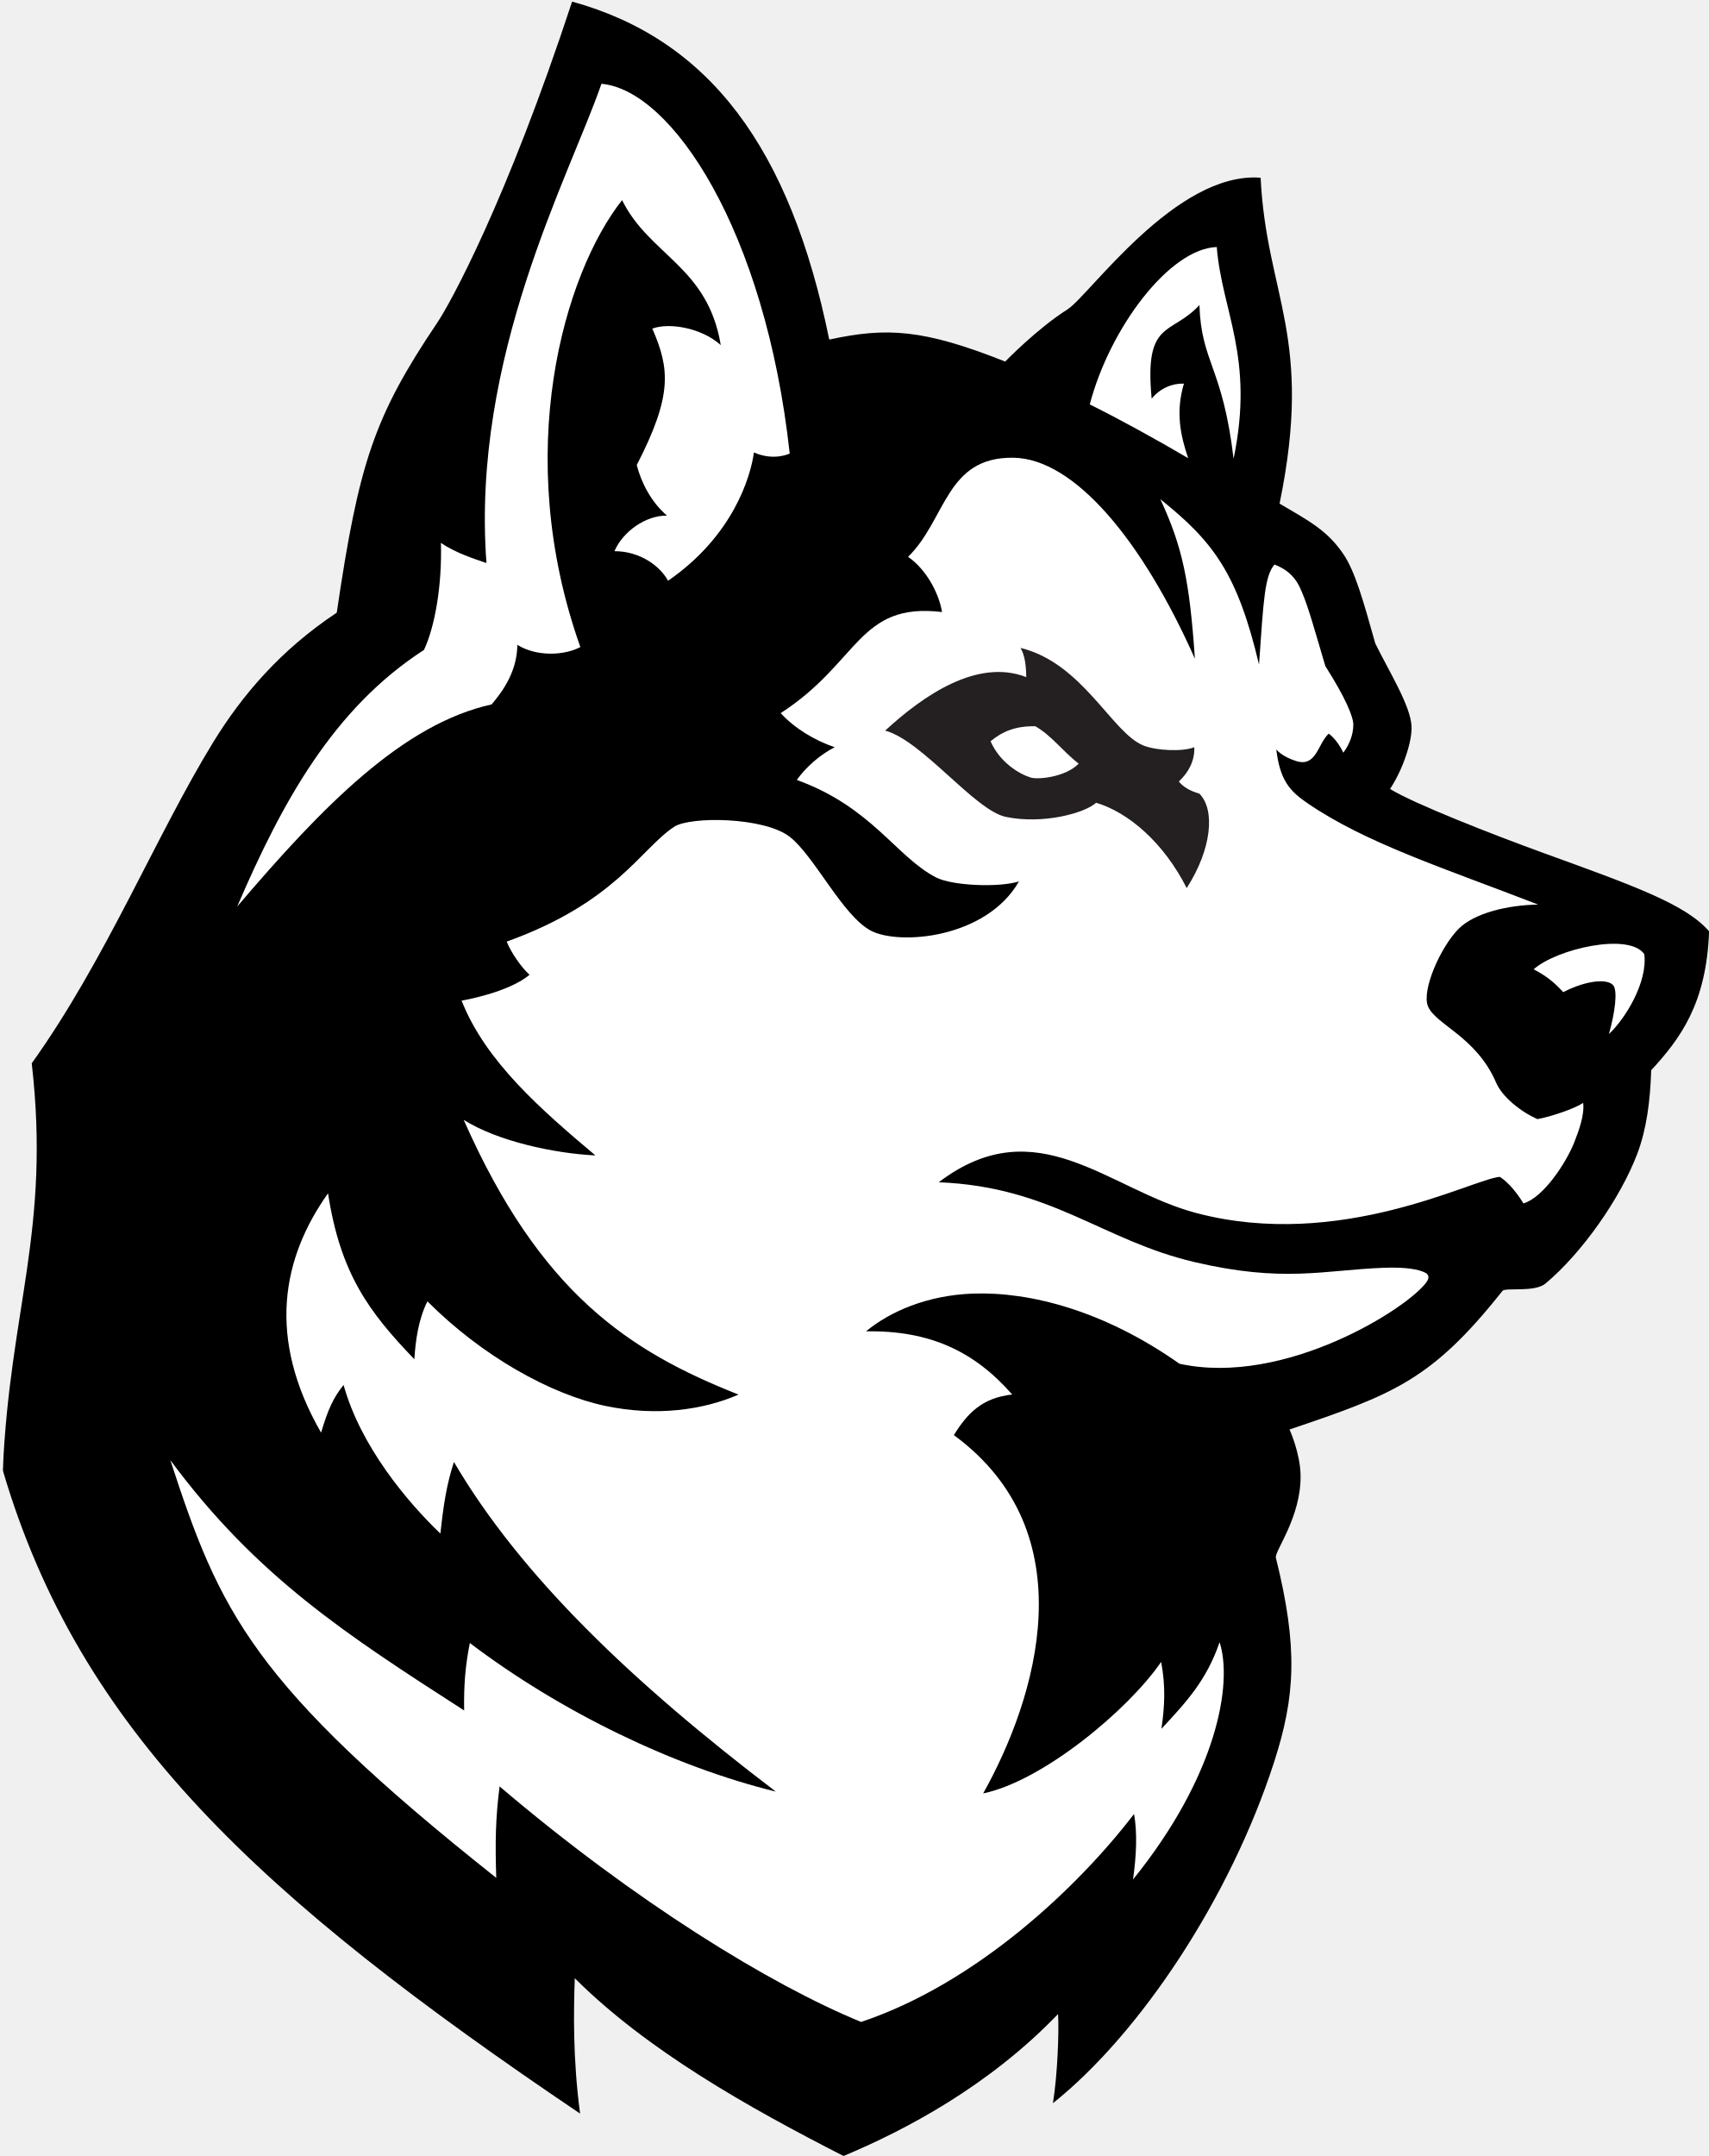
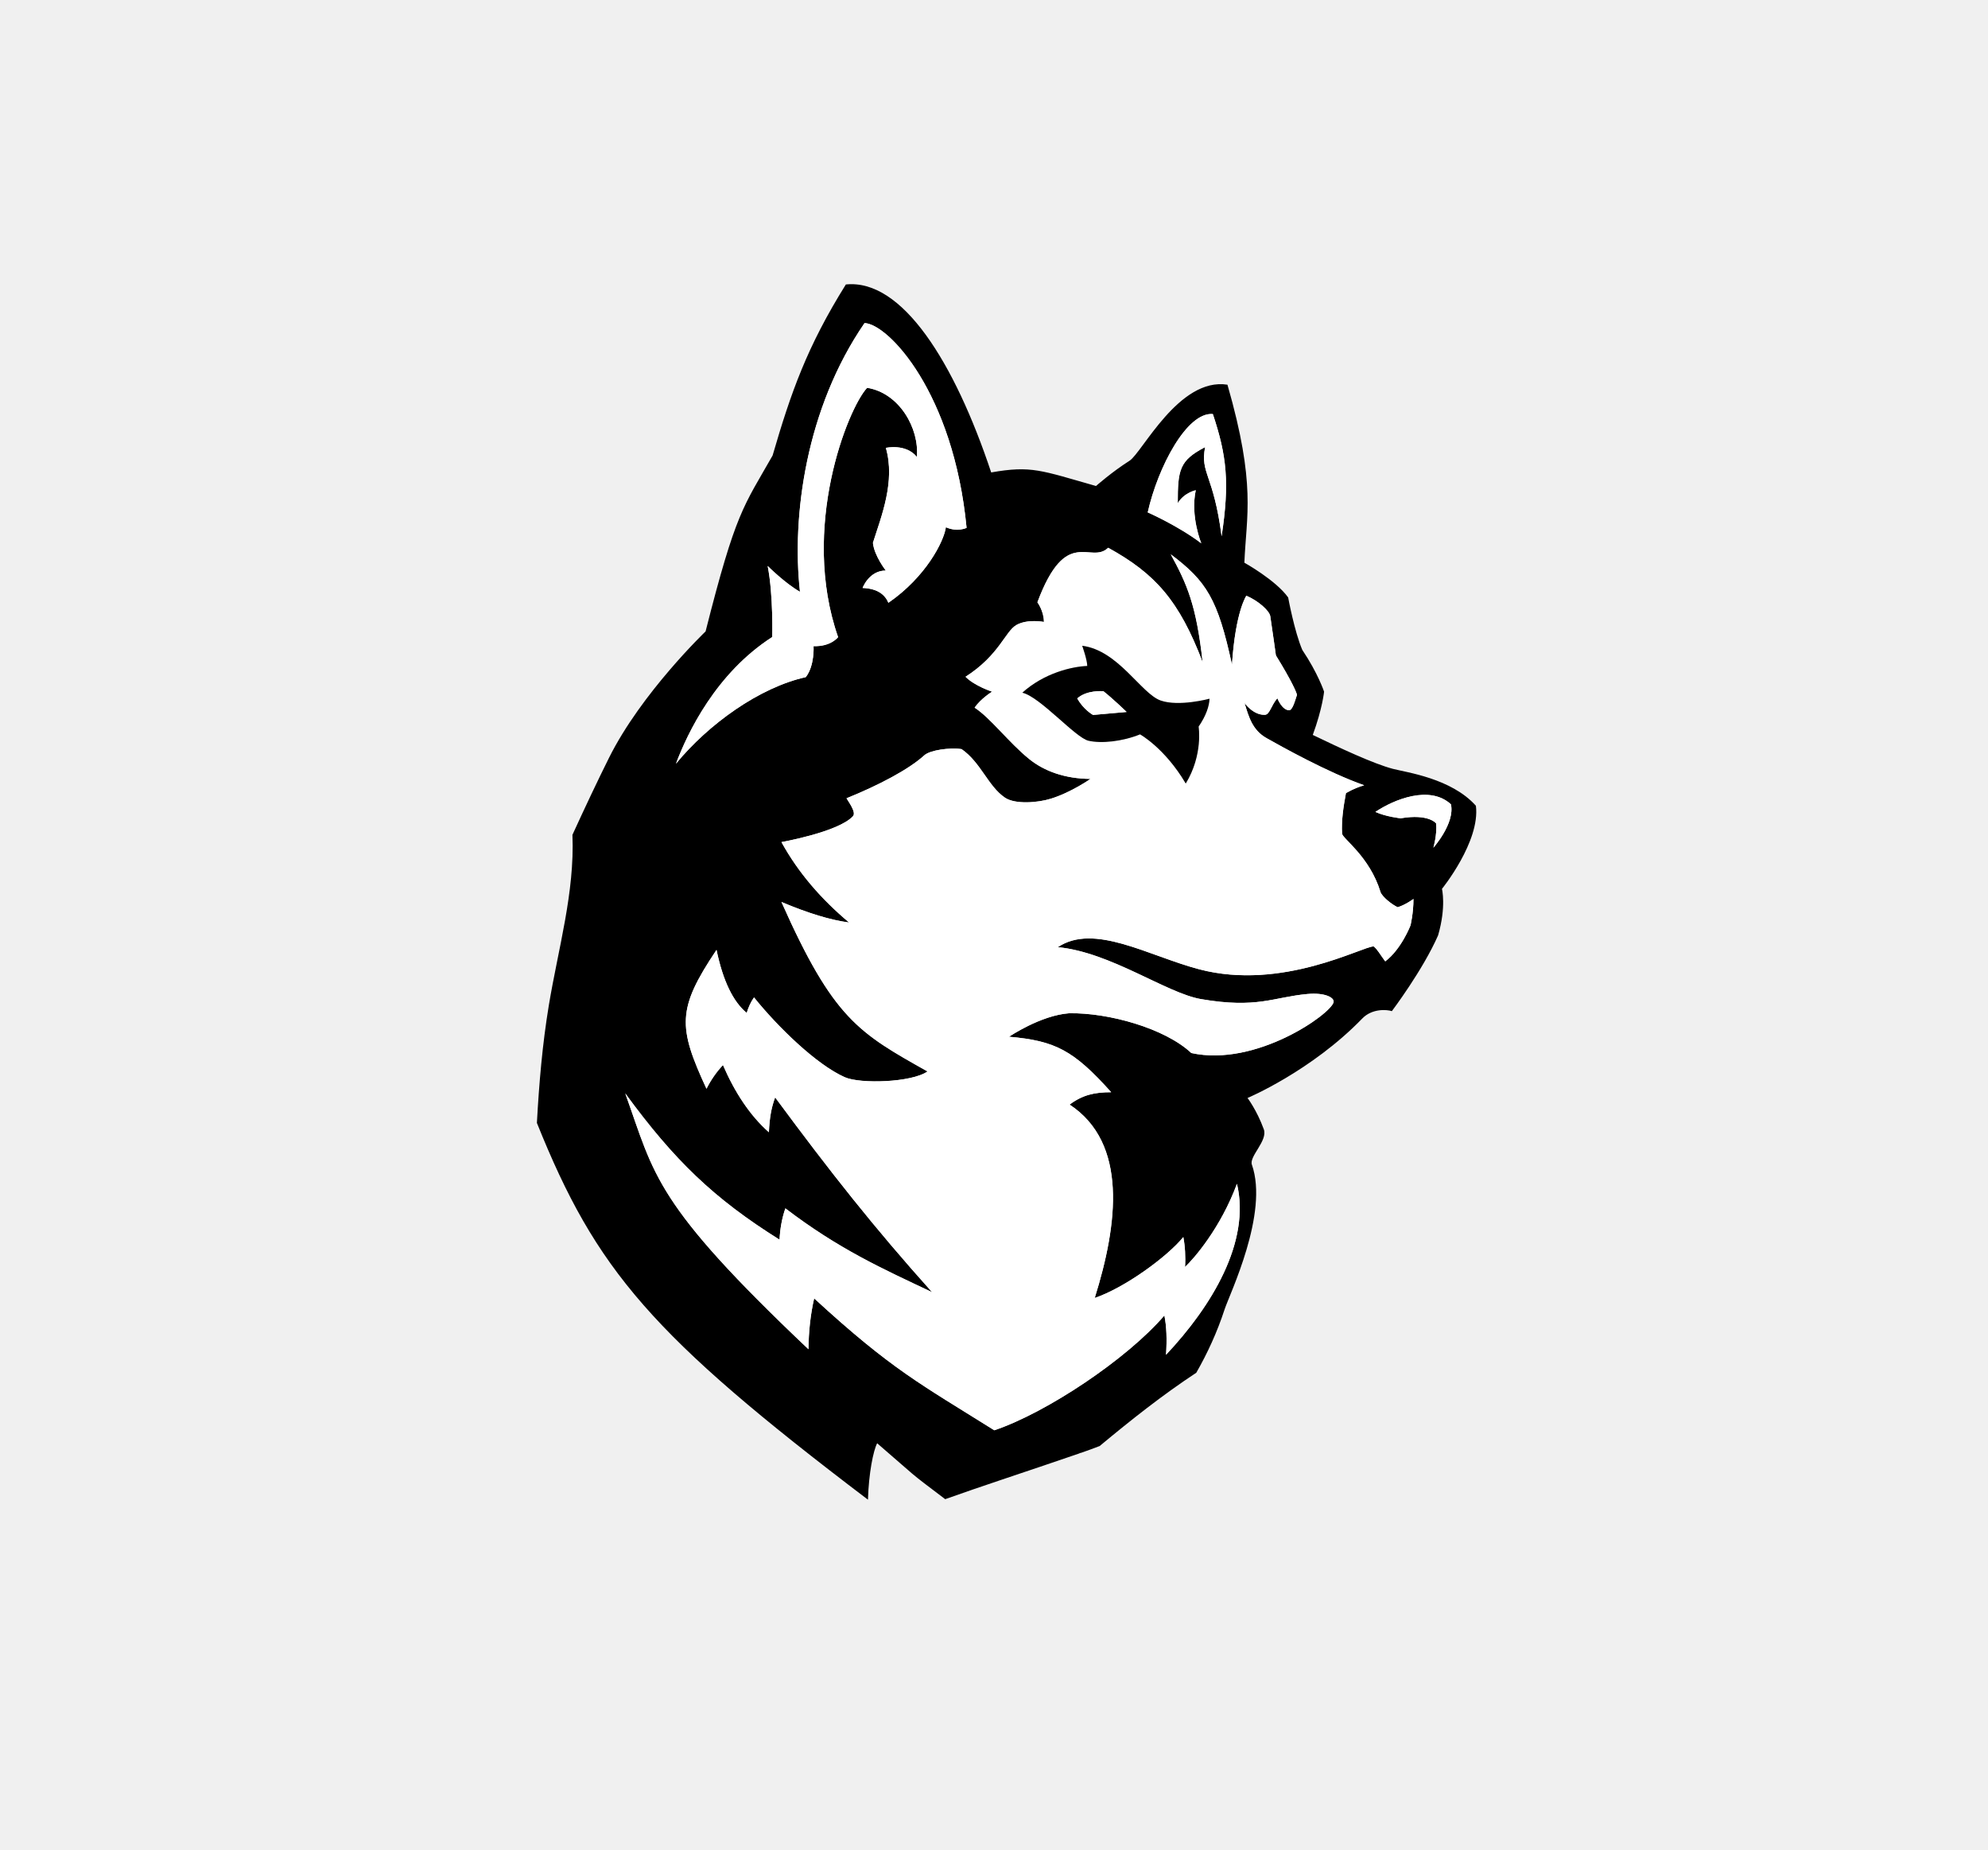
- <svg xmlns="http://www.w3.org/2000/svg" xmlns:xlink="http://www.w3.org/1999/xlink" width="306px" height="386px" viewBox="0 0 306 386" version="1.1">
-   <defs>
-     <polygon id="path-1" points="0 0.289 305.535 0.289 305.535 385.999 0 385.999" />
-   </defs>
-   <g id="Page-1" stroke="none" stroke-width="1" fill="none" fill-rule="evenodd">
-     <g id="Desktop-V.1" transform="translate(-548, -1080)">
-       <g id="Group-8" transform="translate(548, 1080)">
-         <g id="Group-3" transform="translate(0.5, 0)">
-           <mask id="mask-2" fill="white">
-             <use xlink:href="#path-1" />
-           </mask>
-           <g id="Clip-2" />
-           <path d="M150.546,385.999 C161.688,381.337 176.595,373.457 188.961,360.581 C189.145,363.589 188.882,371.387 188.04,376.548 C203.668,364.088 219.808,339.755 227.649,315.464 C231.423,303.775 231.987,295.072 227.963,278.891 C227.678,277.746 232.538,271.585 232.384,264.072 C232.299,260.057 230.41,255.93 230.41,255.93 C248.967,249.644 255.81,247.16 268.533,231.121 C269.061,230.458 274.292,231.433 276.249,229.792 C282.827,224.287 289.664,214.494 292.658,206.617 C294.367,202.126 294.996,197.035 295.173,191.605 C300.299,186.034 305.08,179.742 305.535,166.741 C301.361,161.888 291.979,158.559 275.951,152.742 C266.818,149.428 252.8,143.95 248.403,141.253 C250.704,137.795 252.393,132.713 252.256,130.017 C252.062,126.293 248.193,120.158 245.763,115.194 C243.621,107.57 242.156,102.327 240.073,99.24 C237.188,94.972 233.981,93.315 228.626,90.163 C234.774,60.259 226.281,53.045 225.232,31.819 C210.049,30.644 194.555,52.923 190.643,55.397 C185.19,58.842 179.494,64.731 179.494,64.731 C164.869,58.934 158.353,58.553 147.985,60.794 C140.977,26.406 126.493,7.072 101.945,0.285 C90.101,36.271 80.109,54.344 77.791,57.785 C66.448,74.638 63.749,82.939 59.801,109.689 C49.744,116.369 42.871,124.416 37.654,132.926 C27.485,149.504 18.389,171.944 5.183,190.365 C8.587,220.203 1.278,234.3 -0.001,263.236 C13.703,309.805 45.852,339.614 103.375,378.408 C102.034,368.395 102.234,359.728 102.421,354.17 C115.354,367.07 133.415,377.253 150.546,385.999" id="Fill-1" fill="#000000" mask="url(#mask-2)" />
-         </g>
-         <path d="M281.854,204.616 C280.435,208.164 276.362,214.431 272.788,215.448 C271.746,213.716 270.105,211.653 268.562,210.696 C263.565,211.129 240.021,223.971 214.224,217.179 C198.478,213.031 185.687,198.306 168.093,211.667 C188.341,212.48 197.239,222.046 213.886,225.955 C229.806,229.691 237.033,227.402 247.645,226.982 C251.783,226.818 254.093,227.267 255.243,227.877 C255.872,228.208 255.948,228.786 255.486,229.465 C252.35,234.085 230.065,248.292 211.203,244.157 C197.694,234.649 184.435,231.229 174.197,231.6 C165.993,231.898 159.332,234.836 155.076,238.355 C166.425,238.168 174.419,241.871 181.251,249.666 C175.868,250.257 173.214,253.031 170.802,256.937 C194.726,274.492 185.592,304.067 176.048,321.085 C186.778,318.861 202.095,306.058 207.92,297.538 C208.749,301.945 208.549,305.481 207.972,309.514 C212.5,304.654 216.055,300.804 218.385,294.012 C220.783,301.45 217.903,317.913 202.881,336.498 C203.487,332.255 203.674,328.208 203.071,324.761 C193.068,337.833 174.849,355.103 154.188,362 C137.957,355.343 113.712,340.476 89.461,319.835 C88.717,325.591 88.661,329.916 88.861,336.203 C44.962,301.371 39.313,288.404 30.5,261.417 C45.974,282.304 62.008,292.641 83.111,306.232 C83.036,301.631 83.331,298.197 84.13,294.156 C100.473,306.537 120.684,316.287 138.924,320.763 C113.116,301.129 93.202,282.062 81.283,261.745 C79.989,265.726 79.432,269.245 78.859,274.565 C72.827,268.789 64.544,258.862 61.524,247.958 C59.672,250.231 58.686,252.48 57.494,256.494 C47.691,239.438 50.551,225.168 58.739,213.644 C60.957,228.074 66.094,234.922 74.196,243.35 C74.406,240.051 74.898,236.26 76.536,232.987 C86.312,242.793 98.641,249.673 108.473,251.723 C117.601,253.628 125.976,252.418 132.246,249.68 C112.611,241.93 96.734,231.518 83.029,200.49 C89.045,204.301 99.178,206.498 106.616,206.862 C96.921,198.699 86.951,190.048 82.656,179.15 C82.656,179.15 91.011,177.75 94.827,174.513 C93.435,173.326 91.482,170.495 90.732,168.58 C110.239,161.575 114.728,151.969 120.727,148.018 C123.587,146.132 136.892,146.243 141.46,149.854 C145.892,153.36 150.892,163.949 155.931,166.616 C161.006,169.305 176.621,168.013 182.46,157.807 C178.725,158.958 170.396,158.551 167.592,157.085 C160.403,153.334 156.128,144.518 142.678,139.635 C144.294,137.382 146.708,135.201 149.464,133.778 C145.915,132.587 142.236,130.367 139.792,127.675 C153.926,118.541 153.677,107.801 168.686,109.572 C168.116,106.154 165.832,101.907 162.605,99.697 C169.439,92.994 169.341,81.804 181.421,81.948 C192.4,82.079 204.598,96.818 213.965,117.941 C213.008,103.99 211.747,97.933 207.782,89.38 C217.218,96.936 221.553,102.573 225.445,118.977 C226.261,107.302 226.451,103.196 228.204,101.074 C231.873,102.439 232.715,105.069 233.259,106.335 C234.262,108.667 235.497,113.084 237.322,119.256 C240.952,124.966 242.331,128.331 242.331,129.734 C242.331,131.623 241.545,133.427 240.536,134.762 C240.054,133.673 239.022,132.132 237.931,131.348 C235.949,133.148 235.739,137.412 232.08,136.251 C229.4,135.398 228.538,134.162 228.538,134.162 C229.193,139.665 230.91,141.613 234.137,143.813 C244.654,151.002 258.647,155.446 275.425,161.952 C269.915,162.034 264.021,163.487 261.236,166.245 C257.969,169.479 254.542,177.271 255.686,180.127 C257.016,183.456 264.358,185.558 267.916,193.862 C268.965,196.312 272.241,199.027 275.317,200.365 C277.752,199.893 281.788,198.565 283.489,197.463 C283.751,199.624 282.705,202.481 281.854,204.616 M294.435,170.83 C291.719,166.901 278.754,169.872 274.623,173.539 C276.956,174.752 278.338,175.913 279.914,177.628 C284.301,175.385 287.934,175.238 288.881,176.415 C289.664,177.389 289.225,181.147 288.102,185.129 C291.054,182.371 295.061,175.828 294.435,170.83 M141.41,81.2 C137.033,41.184 120.265,16.118 107.7,15 C101.95,31.617 84.353,63.885 87.108,100.802 C84.887,100.041 81.624,99.008 78.954,97.201 C79.163,104.787 77.899,112.13 75.923,116.354 C59.669,126.871 50.528,143.593 42.472,162.303 C57.959,144.108 72.221,129.619 88.029,126.114 C90.113,123.68 92.596,120.135 92.639,115.452 C96.063,117.577 100.961,117.4 103.923,115.845 C91.548,81.046 101.046,48.943 111.393,35.828 C116.301,45.759 126.726,47.677 129.062,61.782 C125.563,58.628 119.715,57.726 116.808,58.834 C119.934,66.023 120.448,70.775 114.02,83.26 C114.81,86.369 116.599,89.895 119.436,92.315 C115.711,92.246 111.57,95.102 110.023,98.677 C114.538,98.687 118.139,101.255 119.626,103.977 C131.241,95.962 134.402,85.411 135.002,81 C138.58,82.601 141.41,81.2 141.41,81.2 M195.139,72.405 C200.283,74.95 206.911,78.593 212.759,82.027 C211.347,77.875 210.498,73.726 211.999,68.683 C209.961,68.597 207.71,69.512 206.223,71.382 C204.86,57.139 209.706,60.13 214.774,54.613 C215.105,64.96 218.932,65.6 220.891,82.129 C224.669,63.996 218.801,55.784 217.877,44.227 C209.401,44.516 198.72,58.729 195.139,72.405" id="Fill-4" fill="#FFFFFF" />
-         <path d="M214.752,142.08 C213.175,141.65 211.798,140.853 211.088,139.909 C212.796,138.339 213.954,136.221 213.859,133.777 C211.775,134.614 207.053,134.404 204.727,133.463 C199.096,131.186 193.851,118.684 182.736,116 C183.462,117.22 183.734,118.964 183.766,121.225 C174.968,117.811 165.266,124.573 158.5,130.806 C165.123,132.57 174.546,145.085 180.098,146.248 C186.714,147.632 194.237,145.595 196.269,143.724 C201.968,145.395 208.352,150.79 212.495,159 C217.023,151.944 217.618,144.925 214.752,142.08 M184.568,139.209 C182.516,138.582 179.032,136.508 177.376,132.71 C179.483,130.962 181.852,129.952 185.399,130.029 C188.301,131.699 190.225,134.427 193.147,136.725 C190.801,139.132 185.89,139.612 184.568,139.209" id="Fill-6" fill="#241F21" />
-       </g>
-     </g>
+ <svg xmlns="http://www.w3.org/2000/svg" version="1.1" id="Layer_1" x="0px" y="0px" viewBox="0 0 315.03 293.01" style="enable-background:new 0 0 315.03 293.01;" xml:space="preserve">
+   <style type="text/css">
+ 	.st1{fill:#000000;}
+ 	.st2{fill:#FFFFFF;}
+ </style>
+   <g>
+     <path class="st1" d="M233.88,127.66c-3.89-4.35-10.98-5.28-13.16-5.85c-3.06-0.8-8.45-3.33-12.69-5.37   c1.54-4.2,1.79-6.86,1.79-6.86s-0.96-2.91-3.45-6.61c-1.25-2.91-2.24-8.31-2.24-8.31c-1.95-2.74-6.94-5.51-6.94-5.51   c0.31-7.54,1.89-12.31-2.68-28.2c-7.68-1.21-13.52,10.78-15.52,12.05c-2.78,1.76-5.31,4-5.31,4c-8.74-2.48-10.24-3.27-16.61-2.15   c-5.83-17.5-14.12-30.7-23.03-29.78c-6.14,9.83-8.7,17.09-11.61,27.1c-4.61,8.12-5.8,8.82-10.62,27.87c0,0-10.16,9.72-15.29,20   c-1.82,3.65-3.83,7.9-5.81,12.23c0.38,9.1-2.25,18.02-3.74,27.01c-1.02,6.17-1.55,12.4-1.89,18.63   c9.38,23.34,18.14,33.65,52.46,59.69c0.13-4.21,0.84-7.75,1.46-8.94c6.65,5.73,4.58,4.18,10.78,8.86c2.95-1.05,5.91-2.06,8.88-3.06   c4.13-1.39,8.26-2.77,12.38-4.19c0.04-0.03,0.09-0.06,0.13-0.09c0,0.02,0,0.03,0.01,0.04c0.1-0.03,0.2-0.07,0.3-0.1   c0.93-0.32,1.86-0.67,2.78-1.02c4.93-4.1,9.96-8.09,15.31-11.61c1.77-3.09,3.31-6.43,4.48-10.02c0.79-2.43,7.05-15.23,4.33-22.95   c-0.46-1.31,2.55-3.8,1.89-5.6c-1.11-3.04-2.58-4.96-2.58-4.96s10.1-4.25,18.19-12.6c1.54-1.59,3.86-1.43,4.68-1.16   c0,0,4.91-6.49,7.33-12.01c1.32-4.57,0.61-7.36,0.61-7.36S234.59,133.32,233.88,127.66z M229.92,127.44   c0.65,3.01-2.78,6.87-2.78,6.87s0.62-2.14,0.43-3.85c0,0-1.14-1.57-5.62-0.81c0,0-2.33-0.24-4-1.01   C220.9,126.66,226.57,124.34,229.92,127.44z M186.64,79.72c1.02-1.68,2.85-2.05,2.85-2.05c-0.88,4.17,0.88,8.41,0.88,8.41   c-3.66-2.78-8.49-4.9-8.49-4.9c1.61-7.17,6.22-15.95,10.32-15.58c2.2,6.59,2.67,10.85,1.39,19.36c-1.28-9.87-3.42-9.89-2.61-14.12   C186.88,72.96,186.64,74.45,186.64,79.72z M138.33,85.99c1.33-4.2,3.58-9.72,2.05-15.04c0,0,3.17-0.72,4.91,1.43   c0.41-4.5-2.76-10.13-7.88-10.95c-3.07,3.27-10.64,22.21-4.6,39.5c0,0-1.13,1.53-3.89,1.43c0,0,0.2,3.07-1.23,4.91   c-7.37,1.64-15.45,7.47-20.57,13.71c1.84-4.91,6.34-14.33,15.25-20.06c0,0,0.2-6.55-0.72-11.26c0,0,2.76,2.76,5.12,4.09   c-1.34-12.04,0.97-29.11,10.23-42.57c3.72,0.11,14.11,11,16.17,32.44c0,0-1.45,0.71-3.28-0.1c-0.31,2.25-3.17,7.88-9.11,11.97   c-0.51-1.23-1.64-2.25-4.09-2.35c0,0,1.02-2.76,3.68-2.76C140.38,90.4,138.53,88.04,138.33,85.99z M184.78,214.64   c0.17-2.44,0.08-4.53-0.26-6.23c-5.9,6.88-18.65,15.4-26.95,18.19c-11.65-7.3-16.26-9.61-28.55-20.9c-0.59,2.58-0.87,5.27-0.9,8.06   c-24.52-23.23-24.35-27.5-29.03-40.53c7.76,10.6,14.04,16.66,24.44,23.17c0.1-1.73,0.39-3.39,0.93-4.96   c8.47,6.46,15.39,9.57,23.25,13.28c-9.22-10.28-16.06-18.93-24.87-30.86c-0.59,1.55-0.9,3.2-0.99,5.52   c-2.98-2.62-5.4-6.29-7.28-10.65c-1,1.08-1.88,2.32-2.61,3.76c-4.54-9.81-4.68-12.65,1.59-22c1.02,4.92,2.63,8.2,4.78,9.99   c0.28-0.92,0.66-1.75,1.16-2.46c3.77,4.68,9.92,10.67,14.4,12.65c2.44,1.07,10.54,0.85,13.1-0.92   c-10.91-6.13-14.9-8.31-23.15-26.85c4.2,1.77,7.79,2.87,10.72,3.25c-4.38-3.68-8.04-7.86-10.72-12.74c0,0,9.02-1.59,11.33-4.1   c0.57-0.62-0.71-2.28-1.02-2.84c5.1-2.06,9.88-4.57,12.33-6.81c0.9-0.82,4.01-1.26,5.9-0.98c3.06,2.12,4.2,5.88,6.87,7.69   c1.62,1.1,5.21,0.81,7.27,0.17c3.24-1,6.29-3.14,6.29-3.14c-4.08-0.03-7.35-1.25-9.71-3.15c-3.28-2.65-6.1-6.49-8.65-8.14   c1-1.45,2.77-2.53,2.77-2.53s-2.77-0.9-4.21-2.36c5.37-3.44,6.27-7.17,8.06-8.2c1.75-1,4.36-0.49,4.36-0.49   c0-1.74-1.03-3.11-1.03-3.11c4.57-12.26,8.43-5.92,11.21-8.64c7.49,4.12,11.27,8.41,14.97,18.12c-0.99-9.06-2.5-12.41-5.05-17.08   c5.66,4.25,7.45,7.08,9.7,17.49c0.56-8.48,2.28-10.93,2.28-10.93c1.85,0.78,3.66,2.37,3.79,3.25c0.37,2.43,0.89,6.2,0.89,6.2   c2.5,4.05,3.27,5.86,3.34,6.26c-0.32,0.95-0.7,2.45-1.26,2.43c-1.13-0.04-1.85-1.9-1.85-1.9c-0.99,1.15-1.21,2.58-1.95,2.62   c-1.86,0.1-3.25-1.87-3.25-1.87c0.67,2.22,1.25,4.31,3.49,5.57c2.24,1.26,9.65,5.42,15.47,7.47c-0.82,0.23-1.73,0.58-2.89,1.24   c-0.41,2.18-0.74,4.44-0.61,6.43c0.05,0.76,4.35,3.6,6.08,9.22c0.23,0.75,1.82,2.03,2.73,2.43c1.22-0.36,2.5-1.31,2.5-1.31   c0,2.29-0.47,4.19-0.47,4.19s-1.43,3.75-4,5.7c-0.9-1.21-1.19-1.84-1.83-2.37c-1.75-0.04-14.48,7.09-27.66,3.62   c-8.05-2.12-16.62-7.37-22.4-3.5c8.38,0.8,17.21,7.29,22.7,8.23c8.92,1.53,11.44-0.31,16.85-0.81c2.82-0.26,4.31,0.59,4.15,1.3   c-0.44,1.88-12.28,10.3-22.54,8.05c-4.19-3.94-13.16-6.42-19.37-6.3c-4.5,0.32-9.52,3.72-9.52,3.72   c7.32,0.64,10.22,2.13,16.19,8.79c-2.63,0-4.53,0.42-6.59,1.96c9.25,6.09,7.66,18.89,3.98,30.64c4.75-1.61,11.49-6.52,14.04-9.65   c0.27,1.35,0.38,3.21,0.27,4.74c1.41-1.31,5.65-6.19,8.23-13.18C198.2,196.75,192.04,206.92,184.78,214.64z" />
+     <path class="st2" d="M196.01,187.56c-2.58,6.99-6.82,11.87-8.23,13.18c0.11-1.53,0-3.39-0.27-4.74c-2.55,3.13-9.29,8.04-14.04,9.65   c3.68-11.75,5.26-24.55-3.98-30.64c2.06-1.54,3.96-1.96,6.59-1.96c-5.98-6.66-8.87-8.14-16.19-8.79c0,0,5.01-3.39,9.52-3.72   c6.21-0.12,15.18,2.37,19.37,6.3c10.25,2.25,22.09-6.17,22.54-8.05c0.17-0.71-1.33-1.56-4.15-1.3c-5.41,0.5-7.93,2.34-16.85,0.81   c-5.49-0.94-14.31-7.43-22.7-8.23c5.78-3.87,14.35,1.38,22.4,3.5c13.18,3.47,25.92-3.66,27.66-3.62c0.64,0.52,0.93,1.16,1.83,2.37   c2.57-1.95,4-5.7,4-5.7s0.47-1.91,0.47-4.19c0,0-1.28,0.95-2.5,1.31c-0.91-0.41-2.5-1.68-2.73-2.43c-1.72-5.62-6.03-8.46-6.08-9.22   c-0.13-2,0.2-4.25,0.61-6.43c1.16-0.66,2.08-1.01,2.89-1.24c-5.82-2.05-13.23-6.2-15.47-7.47c-2.24-1.27-2.82-3.35-3.49-5.57   c0,0,1.39,1.97,3.25,1.87c0.74-0.04,0.96-1.47,1.95-2.62c0,0,0.72,1.86,1.85,1.9c0.56,0.02,0.94-1.48,1.26-2.43   c-0.07-0.4-0.84-2.21-3.34-6.26c0,0-0.52-3.77-0.89-6.2c-0.14-0.89-1.94-2.48-3.79-3.25c0,0-1.72,2.45-2.28,10.93   c-2.24-10.41-4.04-13.24-9.7-17.49c2.55,4.66,4.06,8.02,5.05,17.08c-3.7-9.71-7.48-14.01-14.97-18.12   c-2.78,2.72-6.64-3.62-11.21,8.64c0,0,1.03,1.38,1.03,3.11c0,0-2.6-0.51-4.36,0.49c-1.79,1.02-2.69,4.75-8.06,8.2   c1.44,1.46,4.21,2.36,4.21,2.36s-1.77,1.08-2.77,2.53c2.55,1.65,5.37,5.48,8.65,8.14c2.36,1.91,5.63,3.12,9.71,3.15   c0,0-3.04,2.14-6.29,3.14c-2.06,0.64-5.65,0.93-7.27-0.17c-2.67-1.81-3.81-5.57-6.87-7.69c-1.89-0.28-5,0.16-5.9,0.98   c-2.45,2.23-7.23,4.75-12.33,6.81c0.31,0.56,1.59,2.22,1.02,2.84c-2.31,2.51-11.33,4.1-11.33,4.1c2.68,4.88,6.34,9.07,10.72,12.74   c-2.93-0.37-6.52-1.48-10.72-3.25c8.25,18.54,12.24,20.72,23.15,26.85c-2.56,1.77-10.65,2-13.1,0.92   c-4.49-1.97-10.63-7.96-14.4-12.65c-0.5,0.71-0.88,1.54-1.16,2.46c-2.15-1.78-3.76-5.06-4.78-9.99c-6.27,9.35-6.13,12.19-1.59,22   c0.72-1.44,1.6-2.68,2.61-3.76c1.88,4.35,4.3,8.02,7.28,10.65c0.1-2.32,0.41-3.97,0.99-5.52c8.81,11.92,15.65,20.57,24.87,30.86   c-7.87-3.71-14.79-6.82-23.25-13.28c-0.55,1.57-0.83,3.23-0.93,4.96c-10.4-6.5-16.69-12.57-24.44-23.17   c4.68,13.04,4.51,17.3,29.03,40.53c0.02-2.78,0.31-5.47,0.9-8.06c12.28,11.29,16.9,13.6,28.55,20.9   c8.3-2.79,21.05-11.31,26.95-18.19c0.35,1.7,0.43,3.79,0.26,6.23C192.04,206.92,198.2,196.75,196.01,187.56z M172.49,117.36   c-2.06-0.47-7.68-6.98-10.49-7.61c3.46-3.13,7.89-4.15,10.29-4.24c0-0.96-0.8-3.2-0.8-3.2c5.73,0.73,9.33,7.57,12.42,8.67   c2.9,1.03,7.76-0.28,7.76-0.28c-0.05,1.17-0.52,2.64-1.73,4.42c0,0,0.73,4.46-2.04,9.02c-3.3-5.61-7.24-7.79-7.24-7.79   C177.86,117.48,174.56,117.83,172.49,117.36z" />
+     <path class="st1" d="M180.66,116.35c0,0,3.94,2.18,7.24,7.79c2.78-4.56,2.04-9.02,2.04-9.02c1.21-1.78,1.68-3.25,1.73-4.42   c0,0-4.86,1.31-7.76,0.28c-3.09-1.1-6.69-7.94-12.42-8.67c0,0,0.8,2.24,0.8,3.2c-2.4,0.09-6.83,1.11-10.29,4.24   c2.81,0.63,8.43,7.15,10.49,7.61C174.56,117.83,177.86,117.48,180.66,116.35z M170.71,110.65c1.53-1.35,3.94-1.14,4.14-1.14   c1.54,1.22,3.68,3.29,3.68,3.29l-5.32,0.47C173.21,113.27,171.7,112.45,170.71,110.65z" />
+     <path class="st2" d="M174.85,109.51c-0.2,0-2.61-0.21-4.14,1.14c0.99,1.8,2.5,2.62,2.5,2.62l5.32-0.47   C178.54,112.8,176.39,110.72,174.85,109.51z" />
+     <path class="st2" d="M136.69,93.16c2.46,0.1,3.58,1.13,4.09,2.35c5.94-4.09,8.8-9.72,9.11-11.97c1.83,0.82,3.28,0.1,3.28,0.1   C151.11,62.19,140.72,51.31,137,51.2c-9.26,13.47-11.57,30.53-10.23,42.57c-2.35-1.33-5.12-4.09-5.12-4.09   c0.92,4.71,0.72,11.26,0.72,11.26c-8.9,5.73-13.41,15.15-15.25,20.06c5.12-6.24,13.2-12.08,20.57-13.71   c1.43-1.84,1.23-4.91,1.23-4.91c2.76,0.1,3.89-1.43,3.89-1.43c-6.04-17.29,1.54-36.23,4.6-39.5c5.12,0.82,8.29,6.45,7.88,10.95   c-1.74-2.15-4.91-1.43-4.91-1.43c1.53,5.32-0.72,10.85-2.05,15.04c0.2,2.05,2.05,4.4,2.05,4.4   C137.71,90.4,136.69,93.16,136.69,93.16z" />
+     <path class="st2" d="M193.58,84.96c1.29-8.51,0.81-12.77-1.39-19.36c-4.1-0.36-8.71,8.41-10.32,15.58c0,0,4.83,2.12,8.49,4.9   c0,0-1.76-4.24-0.88-8.41c0,0-1.83,0.37-2.85,2.05c0-5.27,0.25-6.77,4.33-8.88C190.17,75.07,192.3,75.09,193.58,84.96z" />
+     <path class="st2" d="M217.96,128.63c1.67,0.77,4,1.01,4,1.01c4.47-0.76,5.62,0.81,5.62,0.81c0.19,1.71-0.43,3.85-0.43,3.85   s3.43-3.85,2.78-6.87C226.57,124.34,220.9,126.66,217.96,128.63z" />
  </g>
</svg>
